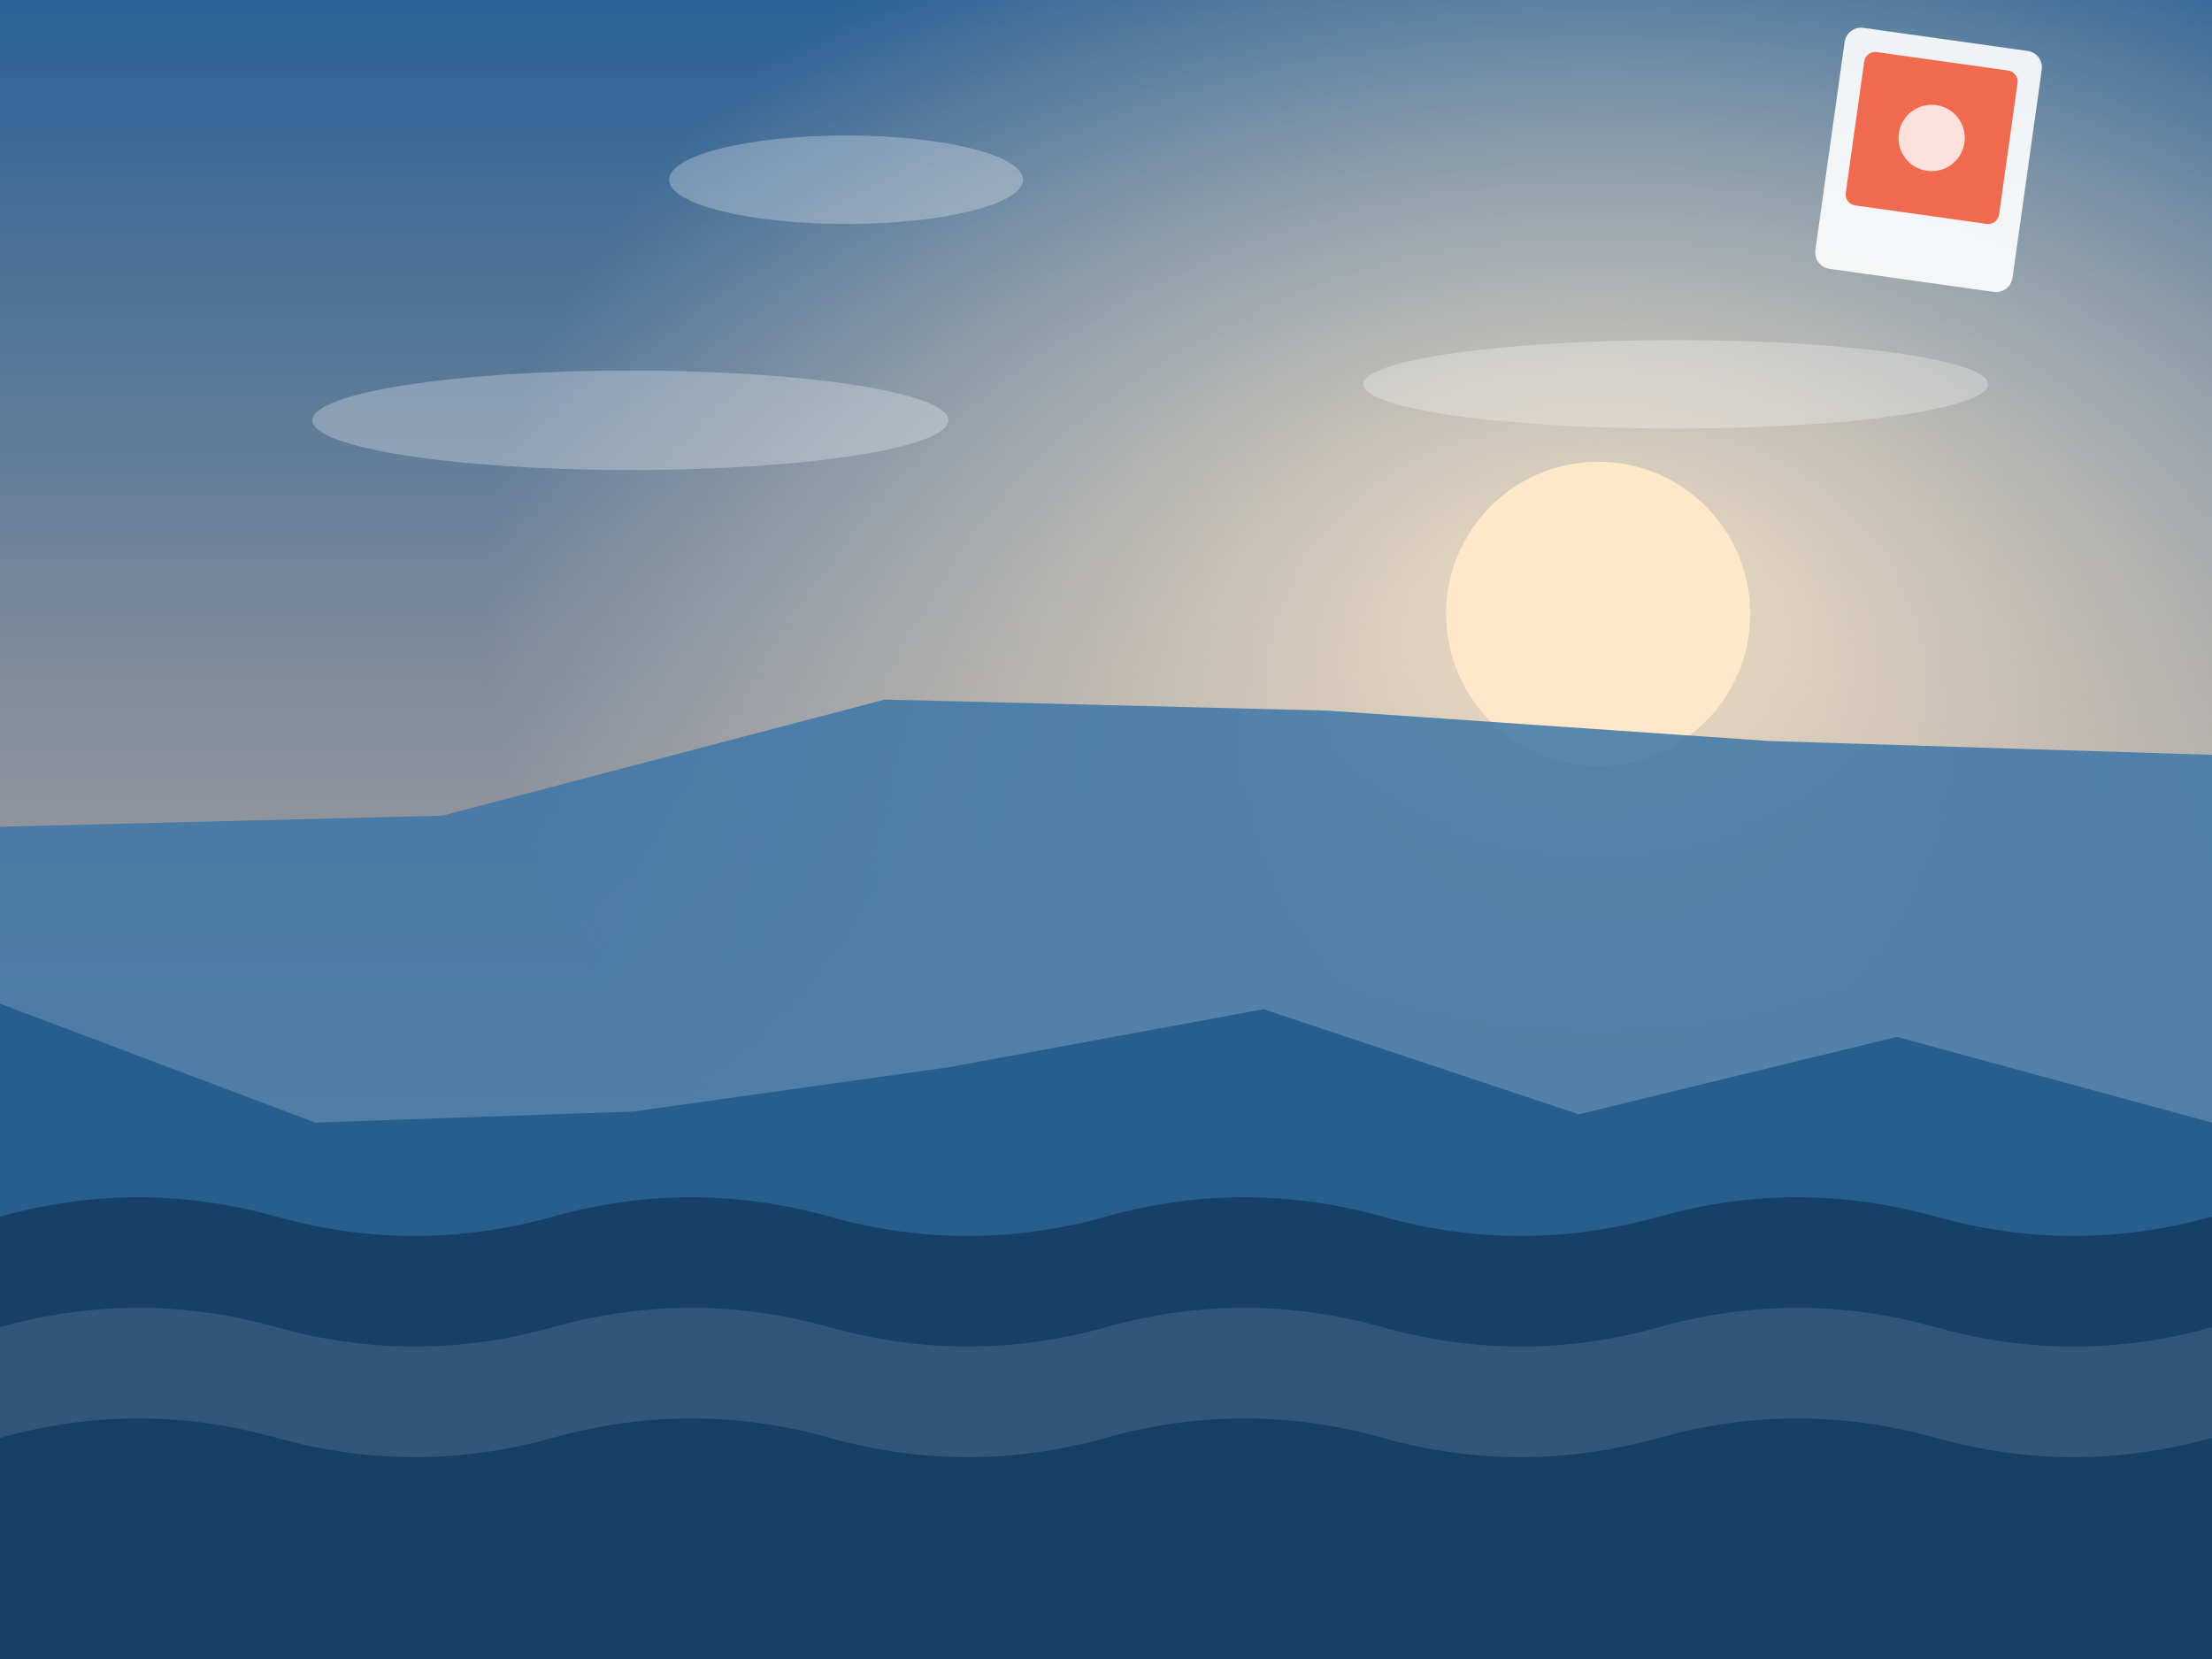
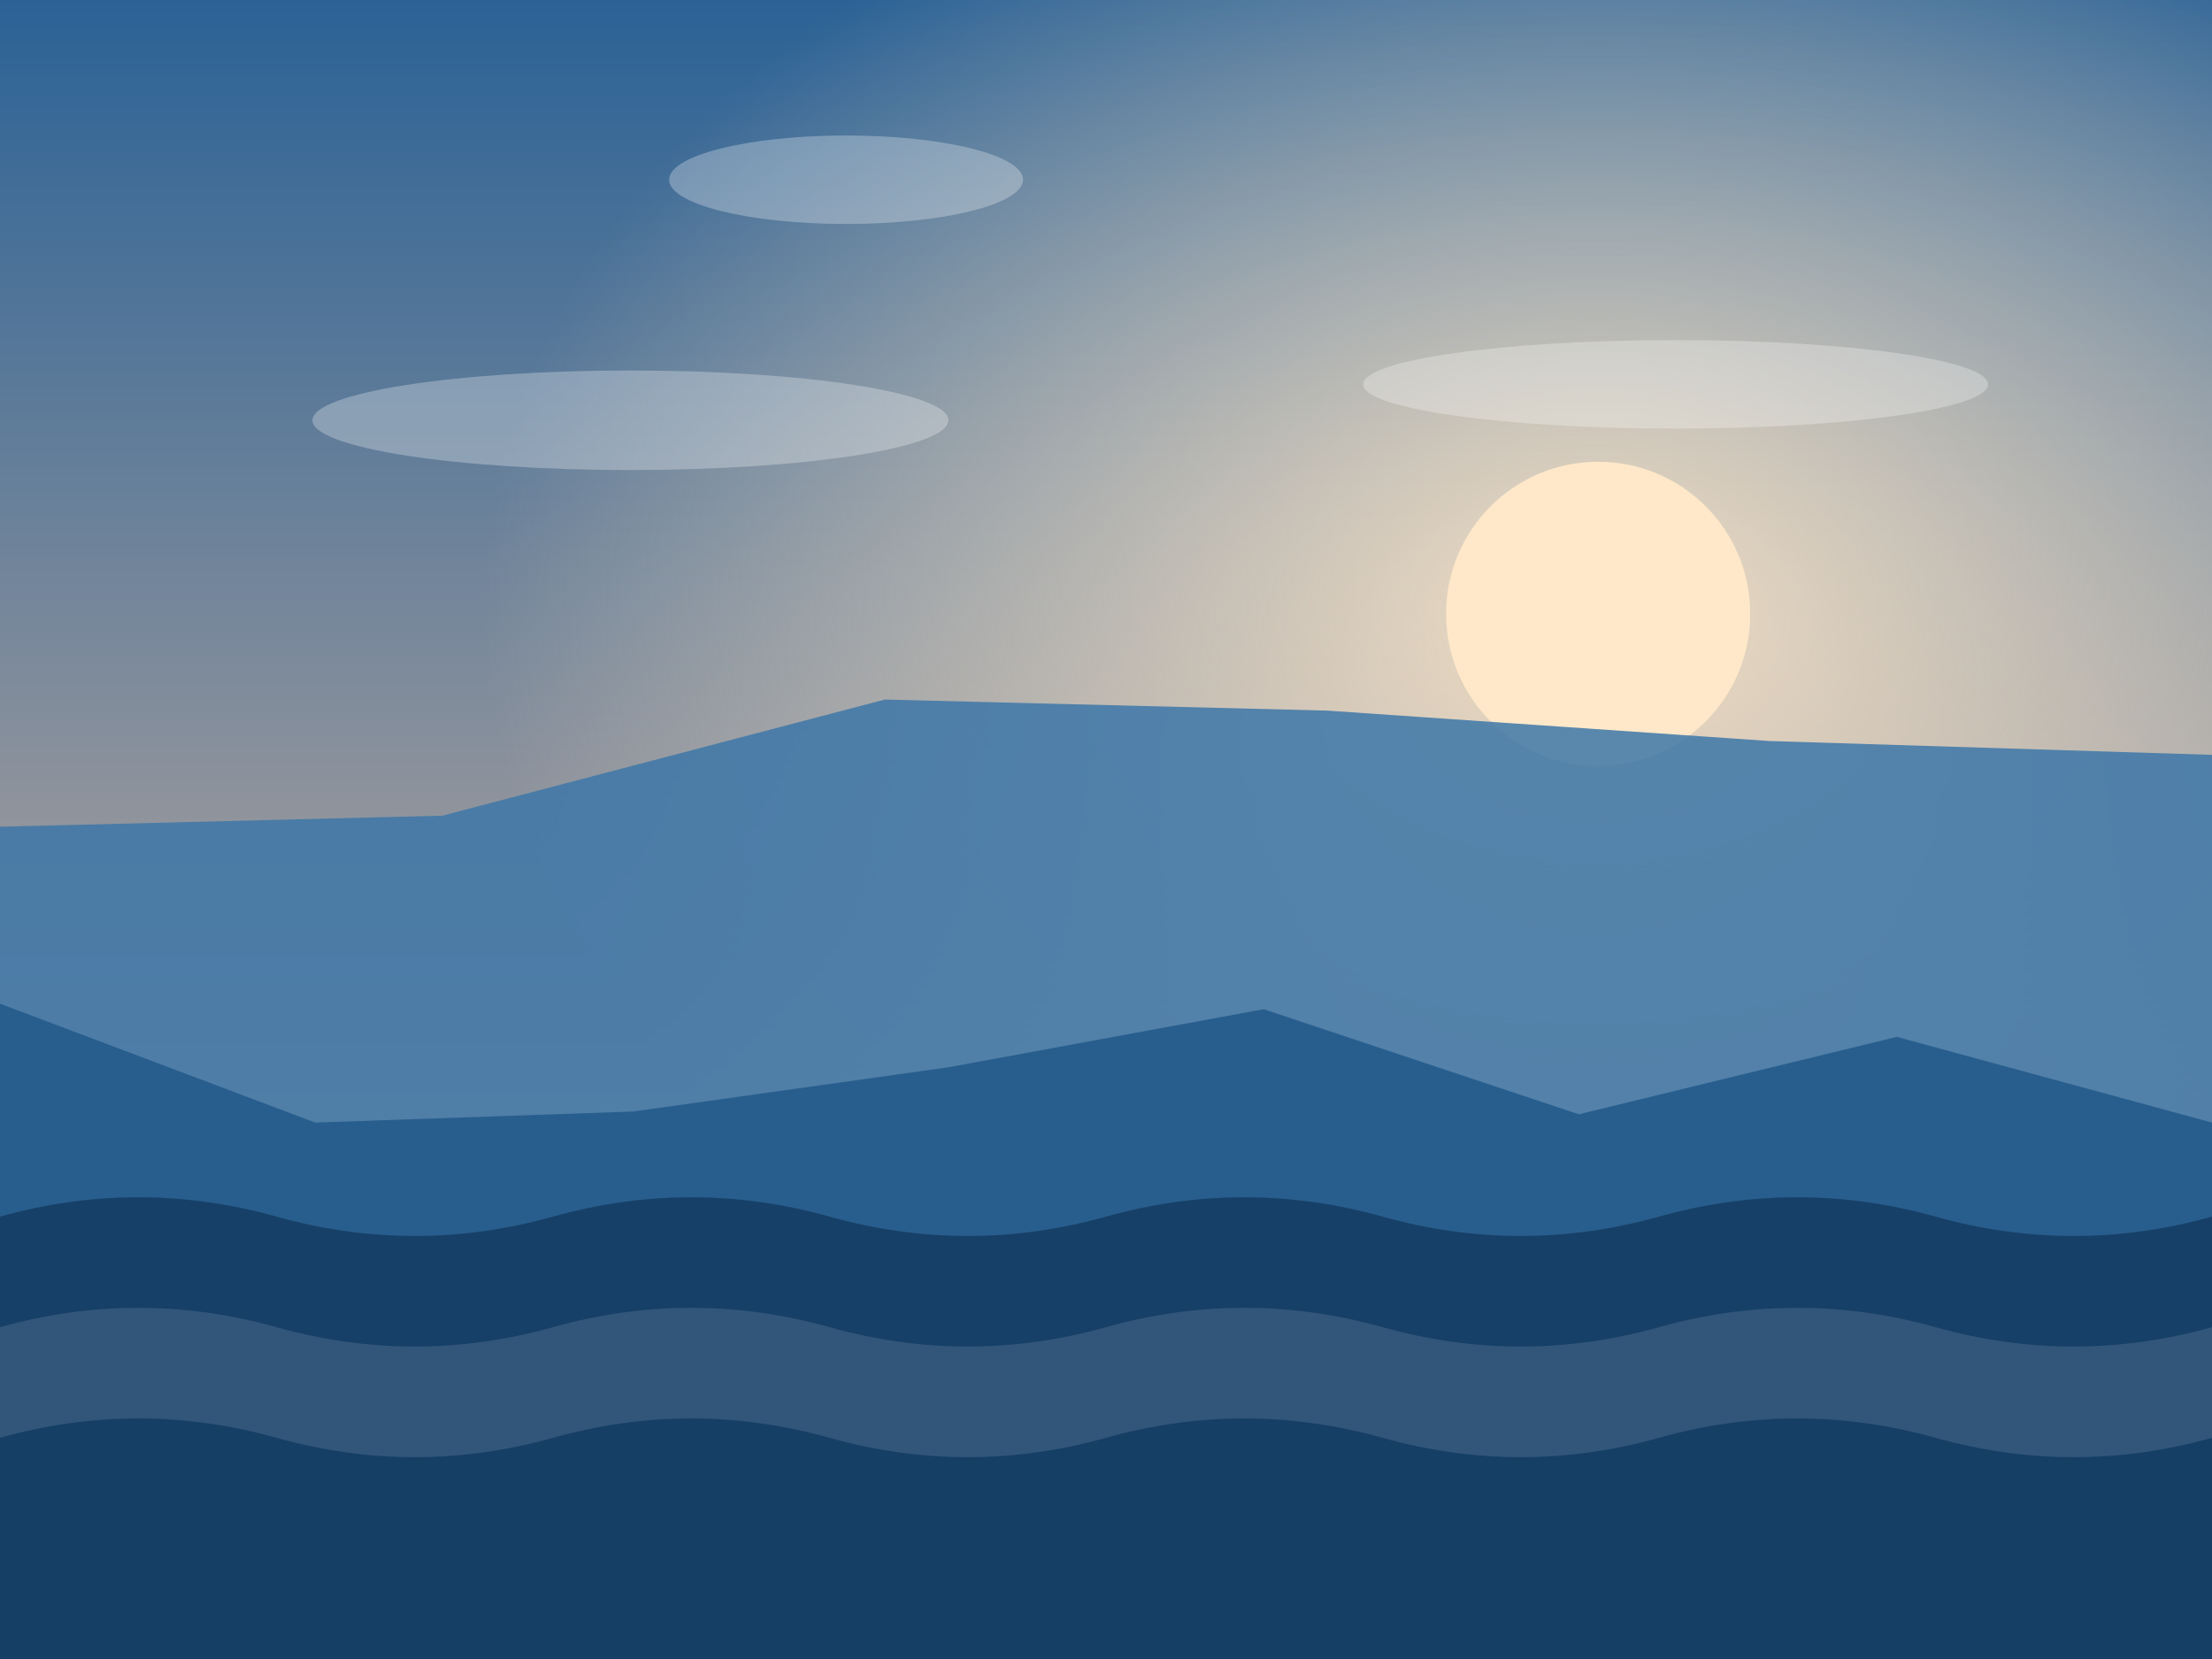
<svg xmlns="http://www.w3.org/2000/svg" viewBox="0 0 800 600" preserveAspectRatio="xMidYMid slice" role="img" aria-label="coast postcard illustration">
  <defs>
    <linearGradient id="s" x1="0" y1="0" x2="0" y2="1">
      <stop offset="0" stop-color="#2b6296" />
      <stop offset="1" stop-color="#f7c7a3" />
    </linearGradient>
    <radialGradient id="g" cx="0.72" cy="0.37" r="0.5">
      <stop offset="0" stop-color="#ffe8c9" stop-opacity="0.9" />
      <stop offset="1" stop-color="#ffe8c9" stop-opacity="0" />
    </radialGradient>
  </defs>
  <rect width="800" height="600" fill="url(#s)" />
  <rect width="800" height="600" fill="url(#g)" />
  <circle cx="578" cy="222" r="55" fill="#ffe8c9" />
  <ellipse cx="306" cy="65" rx="64" ry="16" fill="#fff" opacity="0.28" />
  <ellipse cx="606" cy="139" rx="113" ry="16" fill="#fff" opacity="0.28" />
  <ellipse cx="228" cy="152" rx="115" ry="18" fill="#fff" opacity="0.28" />
  <path d="M0 600 L0 299 L0 299 L160 295 L320 253 L480 257 L640 268 L800 273 L800 600 Z" fill="#3d77a8" opacity="0.85" />
  <path d="M0 600 L0 363 L0 363 L114 406 L229 402 L343 386 L457 365 L571 403 L686 375 L800 406 L800 600 Z" fill="#285e8d" />
  <path d="M0 440 Q50 426 100 440 T200 440 Q250 426 300 440 T400 440 Q450 426 500 440 T600 440 Q650 426 700 440 T800 440 L800 600 L0 600 Z" fill="#163f66" opacity="0.95" />
  <path d="M0 480 Q50 466 100 480 T200 480 Q250 466 300 480 T400 480 Q450 466 500 480 T600 480 Q650 466 700 480 T800 480 L800 600 L0 600 Z" fill="#ffffff" opacity="0.12" />
  <path d="M0 520 Q50 506 100 520 T200 520 Q250 506 300 520 T400 520 Q450 506 500 520 T600 520 Q650 506 700 520 T800 520 L800 600 L0 600 Z" fill="#163f66" opacity="1" />
-   <g transform="translate(700 40) rotate(8)">
-     <rect x="-36" y="-26" width="72" height="88" rx="6" fill="#fff" opacity="0.9" />
-     <rect x="-28" y="-18" width="56" height="56" rx="4" fill="#ef6a4f" />
-     <circle cx="0" cy="10" r="12" fill="#fff" opacity="0.8" />
-   </g>
</svg>
